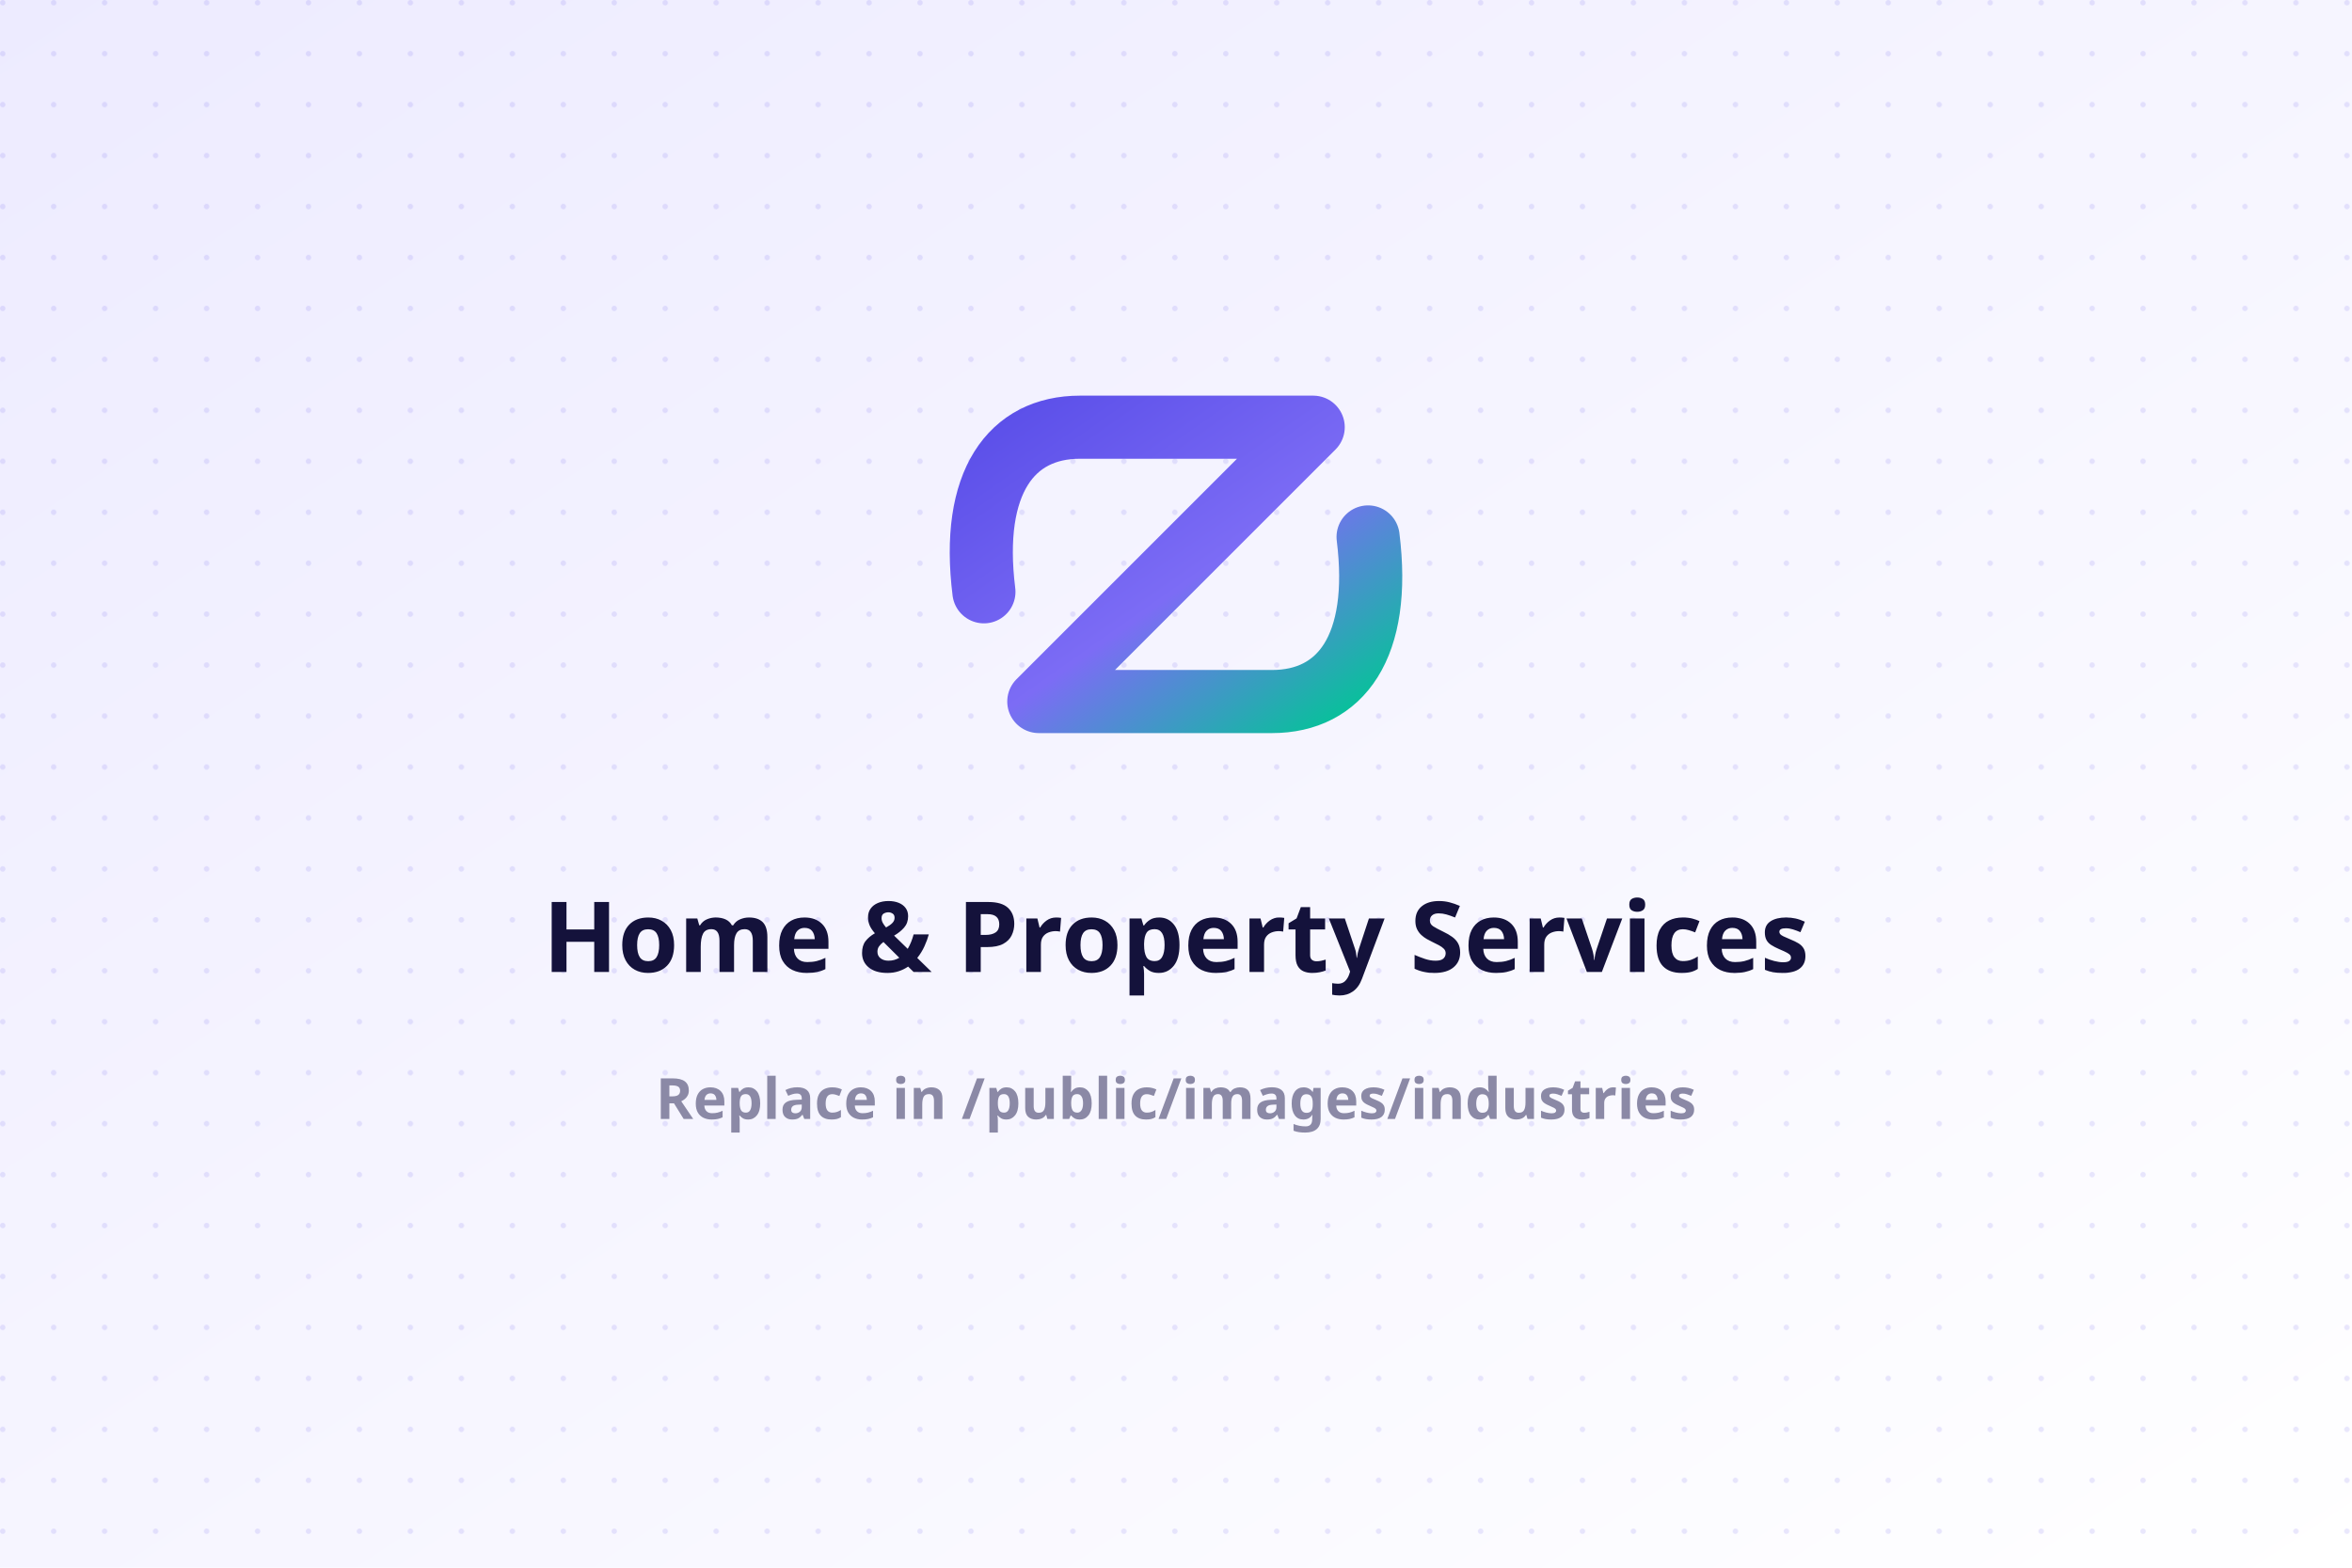
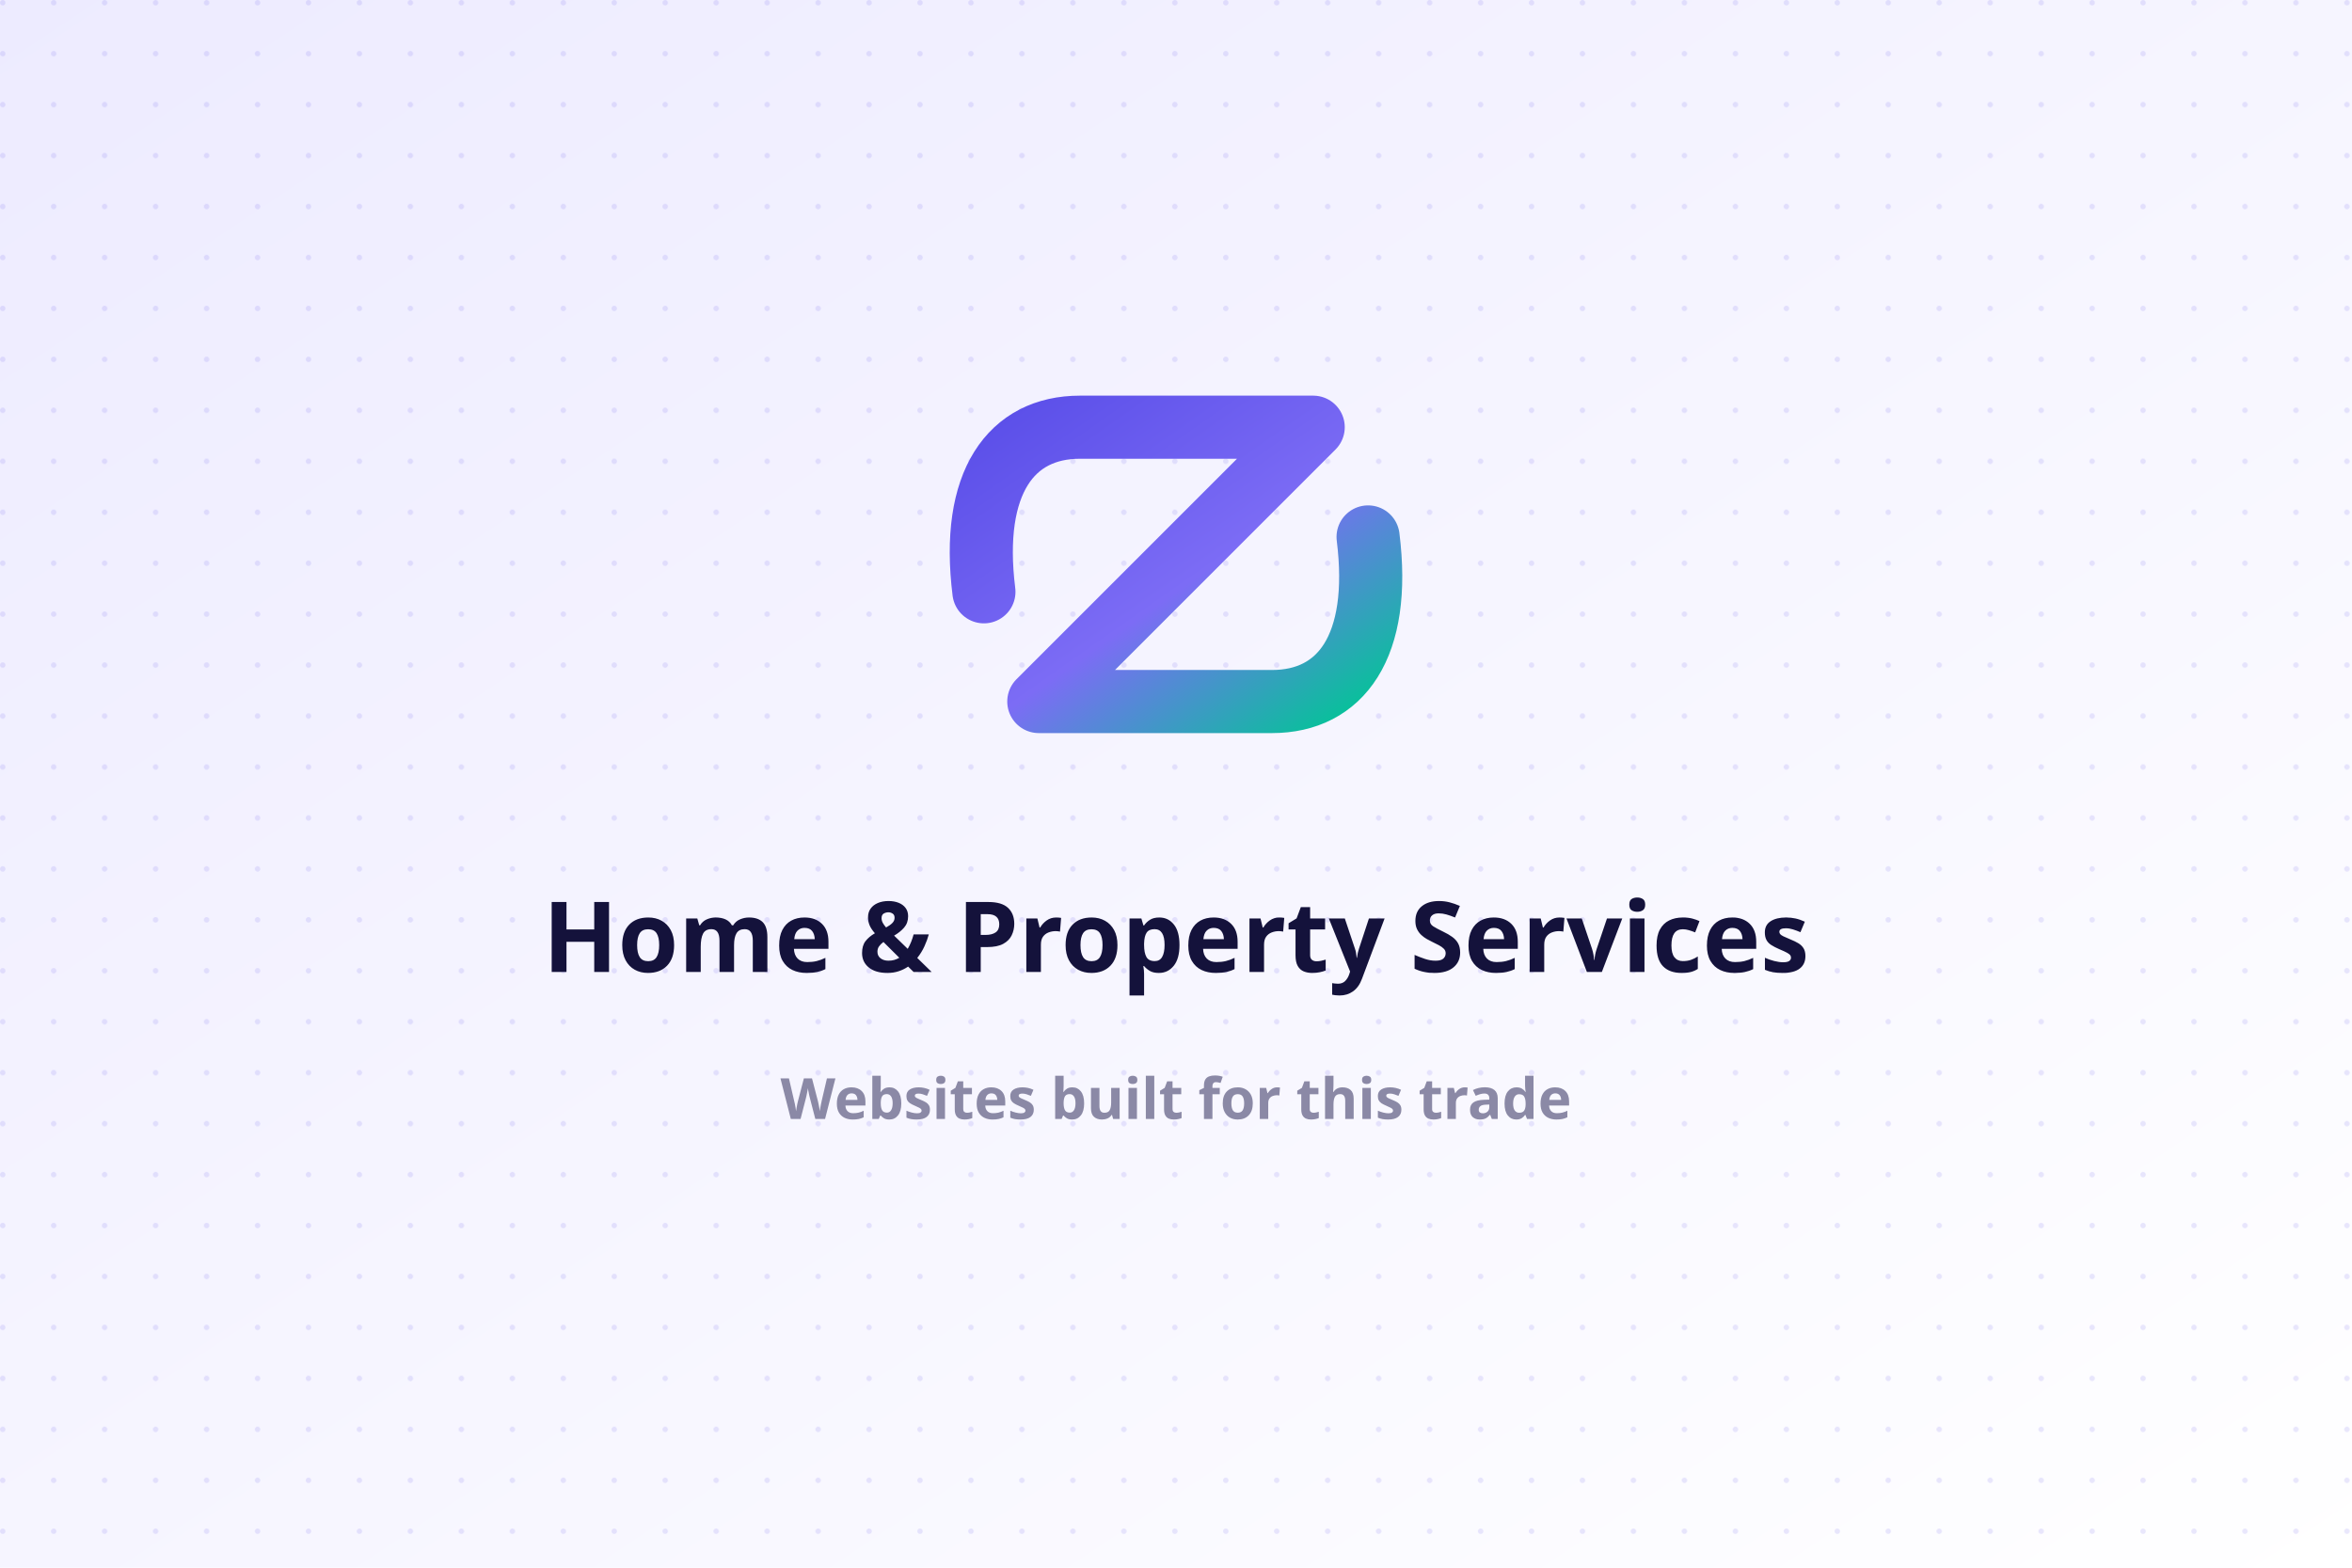
- <svg xmlns="http://www.w3.org/2000/svg" viewBox="0 0 1200 800" width="1200" height="800" role="img" aria-label="Home &amp; Property Services placeholder">
+ <svg xmlns="http://www.w3.org/2000/svg" viewBox="0 0 1200 800" width="1200" height="800" role="img" aria-label="Home &amp; Property Services — Flowzync">
  <defs>
    <linearGradient id="g" x1="0" y1="0" x2="1" y2="1">
      <stop offset="0" stop-color="#EDEBFF" />
      <stop offset="1" stop-color="#FFFFFF" />
    </linearGradient>
    <linearGradient id="s" x1="0" y1="0" x2="1" y2="1">
      <stop offset="0" stop-color="#5B4FE9" />
      <stop offset=".55" stop-color="#7C6CF5" />
      <stop offset="1" stop-color="#06C299" />
    </linearGradient>
    <pattern id="d" width="26" height="26" patternUnits="userSpaceOnUse">
      <circle cx="1.4" cy="1.4" r="1.4" fill="#5B4FE9" opacity=".13" />
    </pattern>
  </defs>
  <rect width="1200" height="800" fill="url(#g)" />
  <rect width="1200" height="800" fill="url(#d)" />
  <g transform="translate(432.0 120.0) scale(7.000)">
    <path d="M10 26 C9 18 12 14 17 14 H34 L14 34 H31 C36 34 39 30 38 22" fill="none" stroke="url(#s)" stroke-width="4.6" stroke-linecap="round" stroke-linejoin="round" />
  </g>
  <text x="50%" y="496" text-anchor="middle" font-family="Sora, Segoe UI, sans-serif" font-weight="700" font-size="50" fill="#14123B">Home &amp; Property Services</text>
-   <text x="50%" y="571" text-anchor="middle" font-family="Manrope, Segoe UI, sans-serif" font-weight="600" font-size="29" fill="#8B89A6">Replace in /public/images/industries</text>
+   <text x="50%" y="571" text-anchor="middle" font-family="Manrope, Segoe UI, sans-serif" font-weight="600" font-size="29" fill="#8B89A6">Websites built for this trade</text>
</svg>
